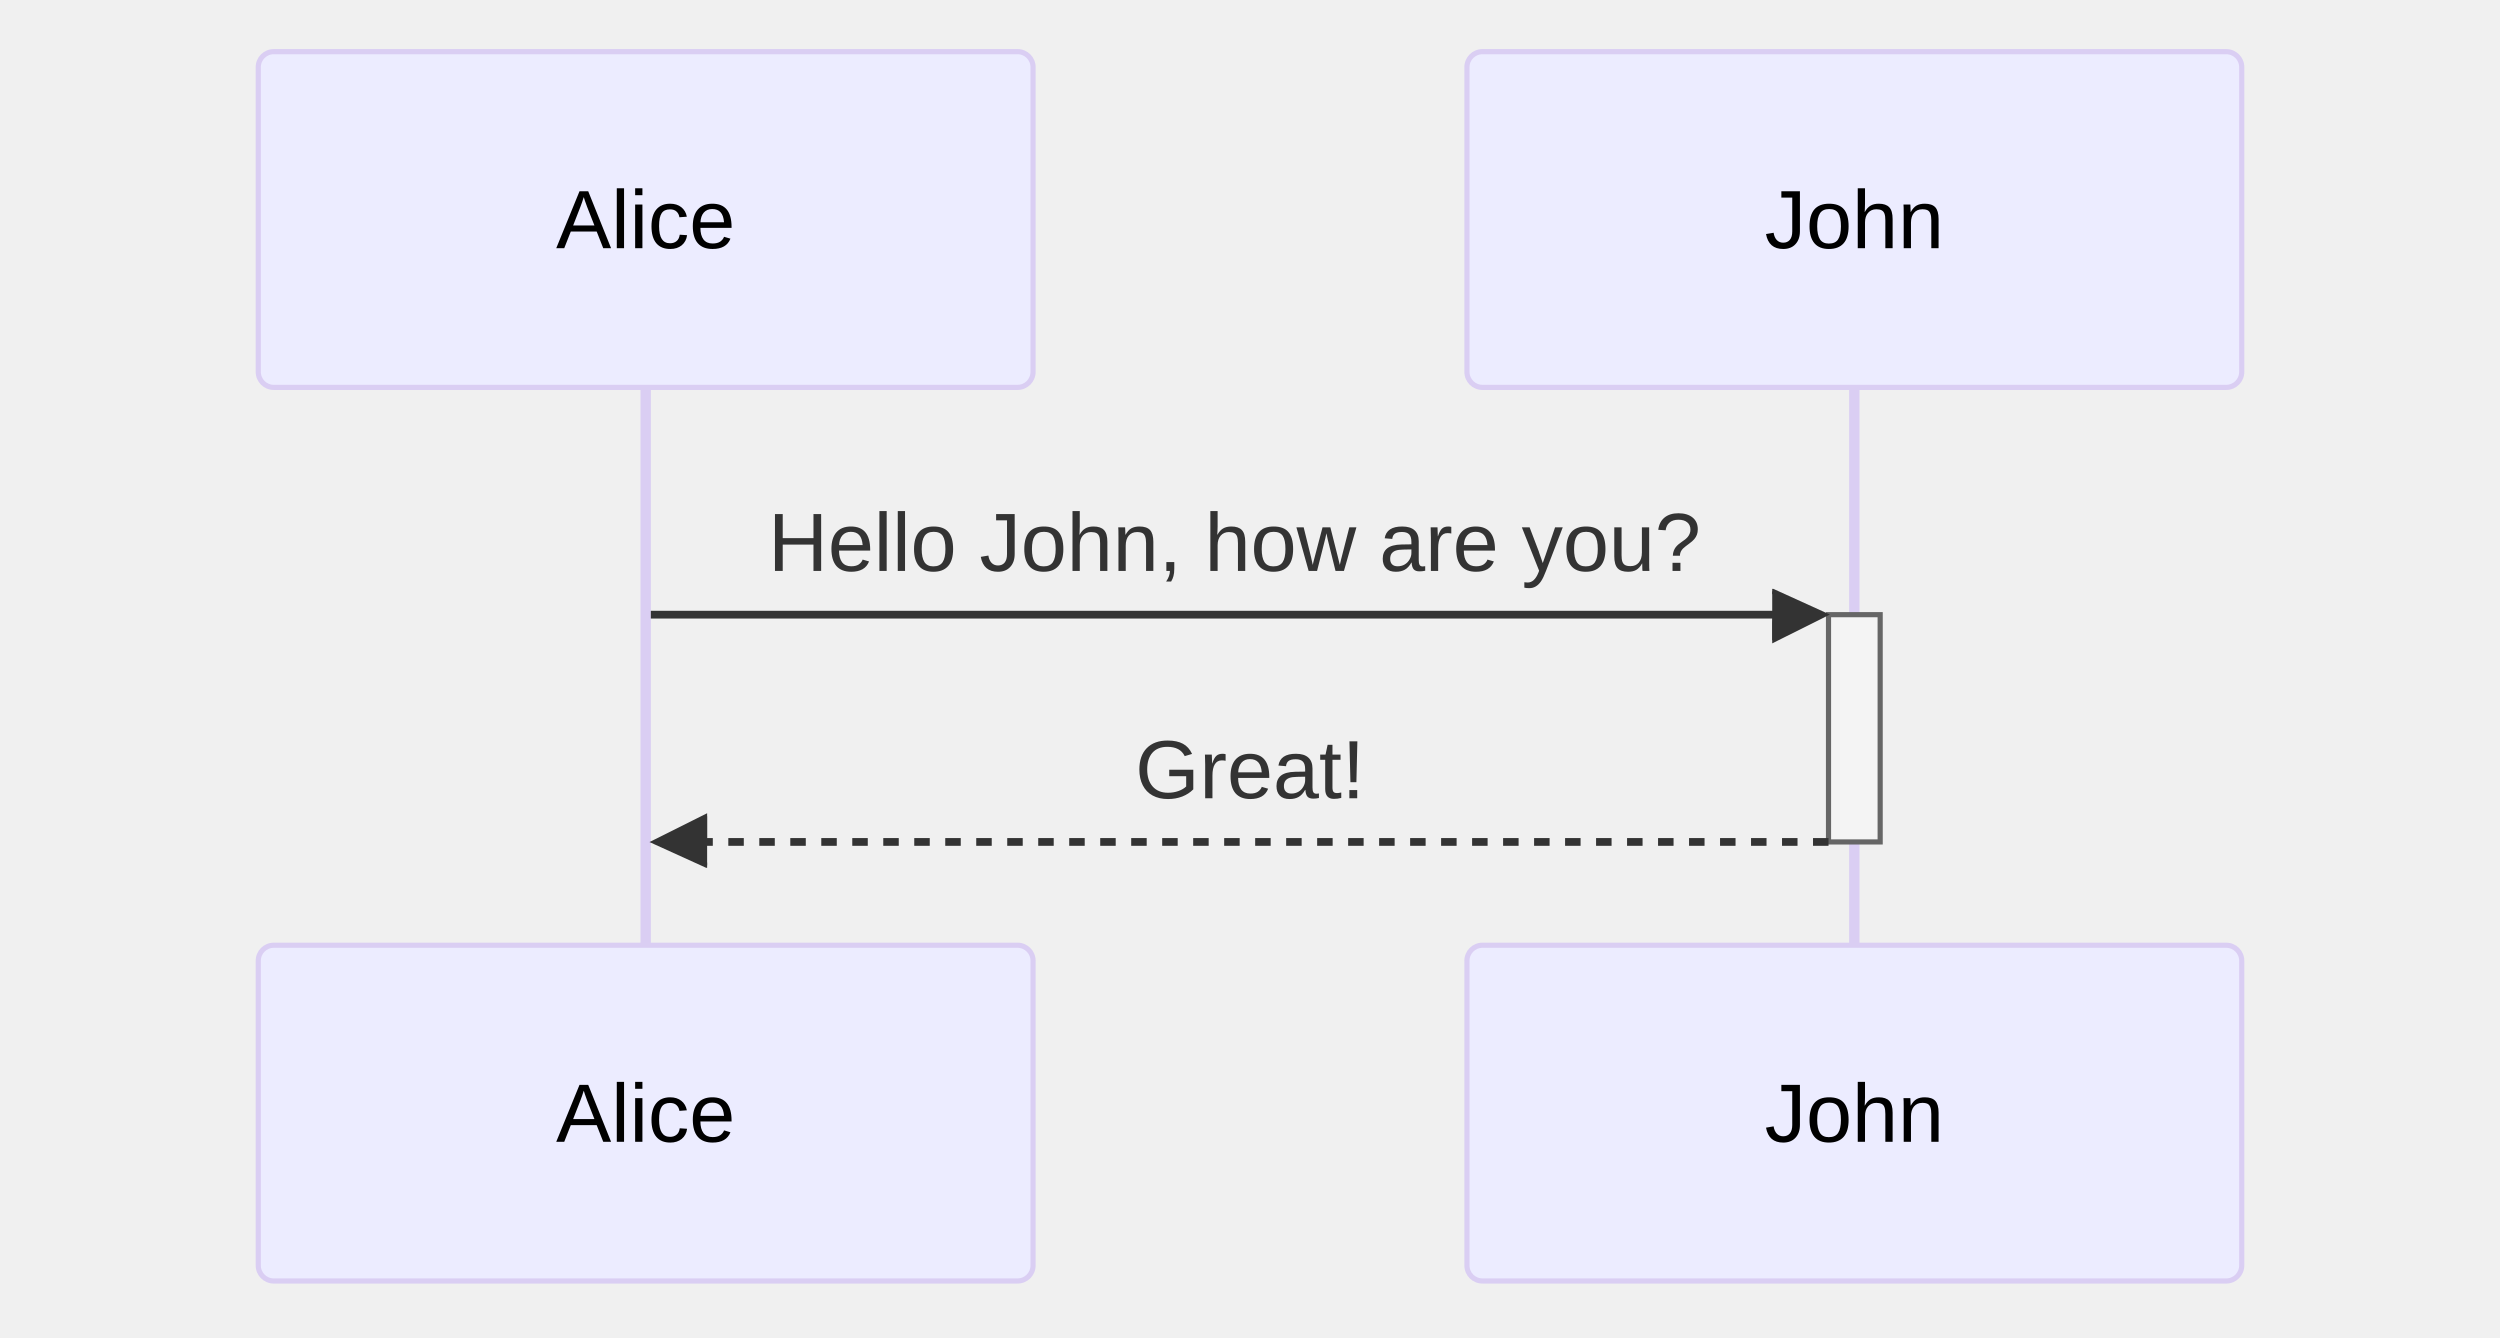
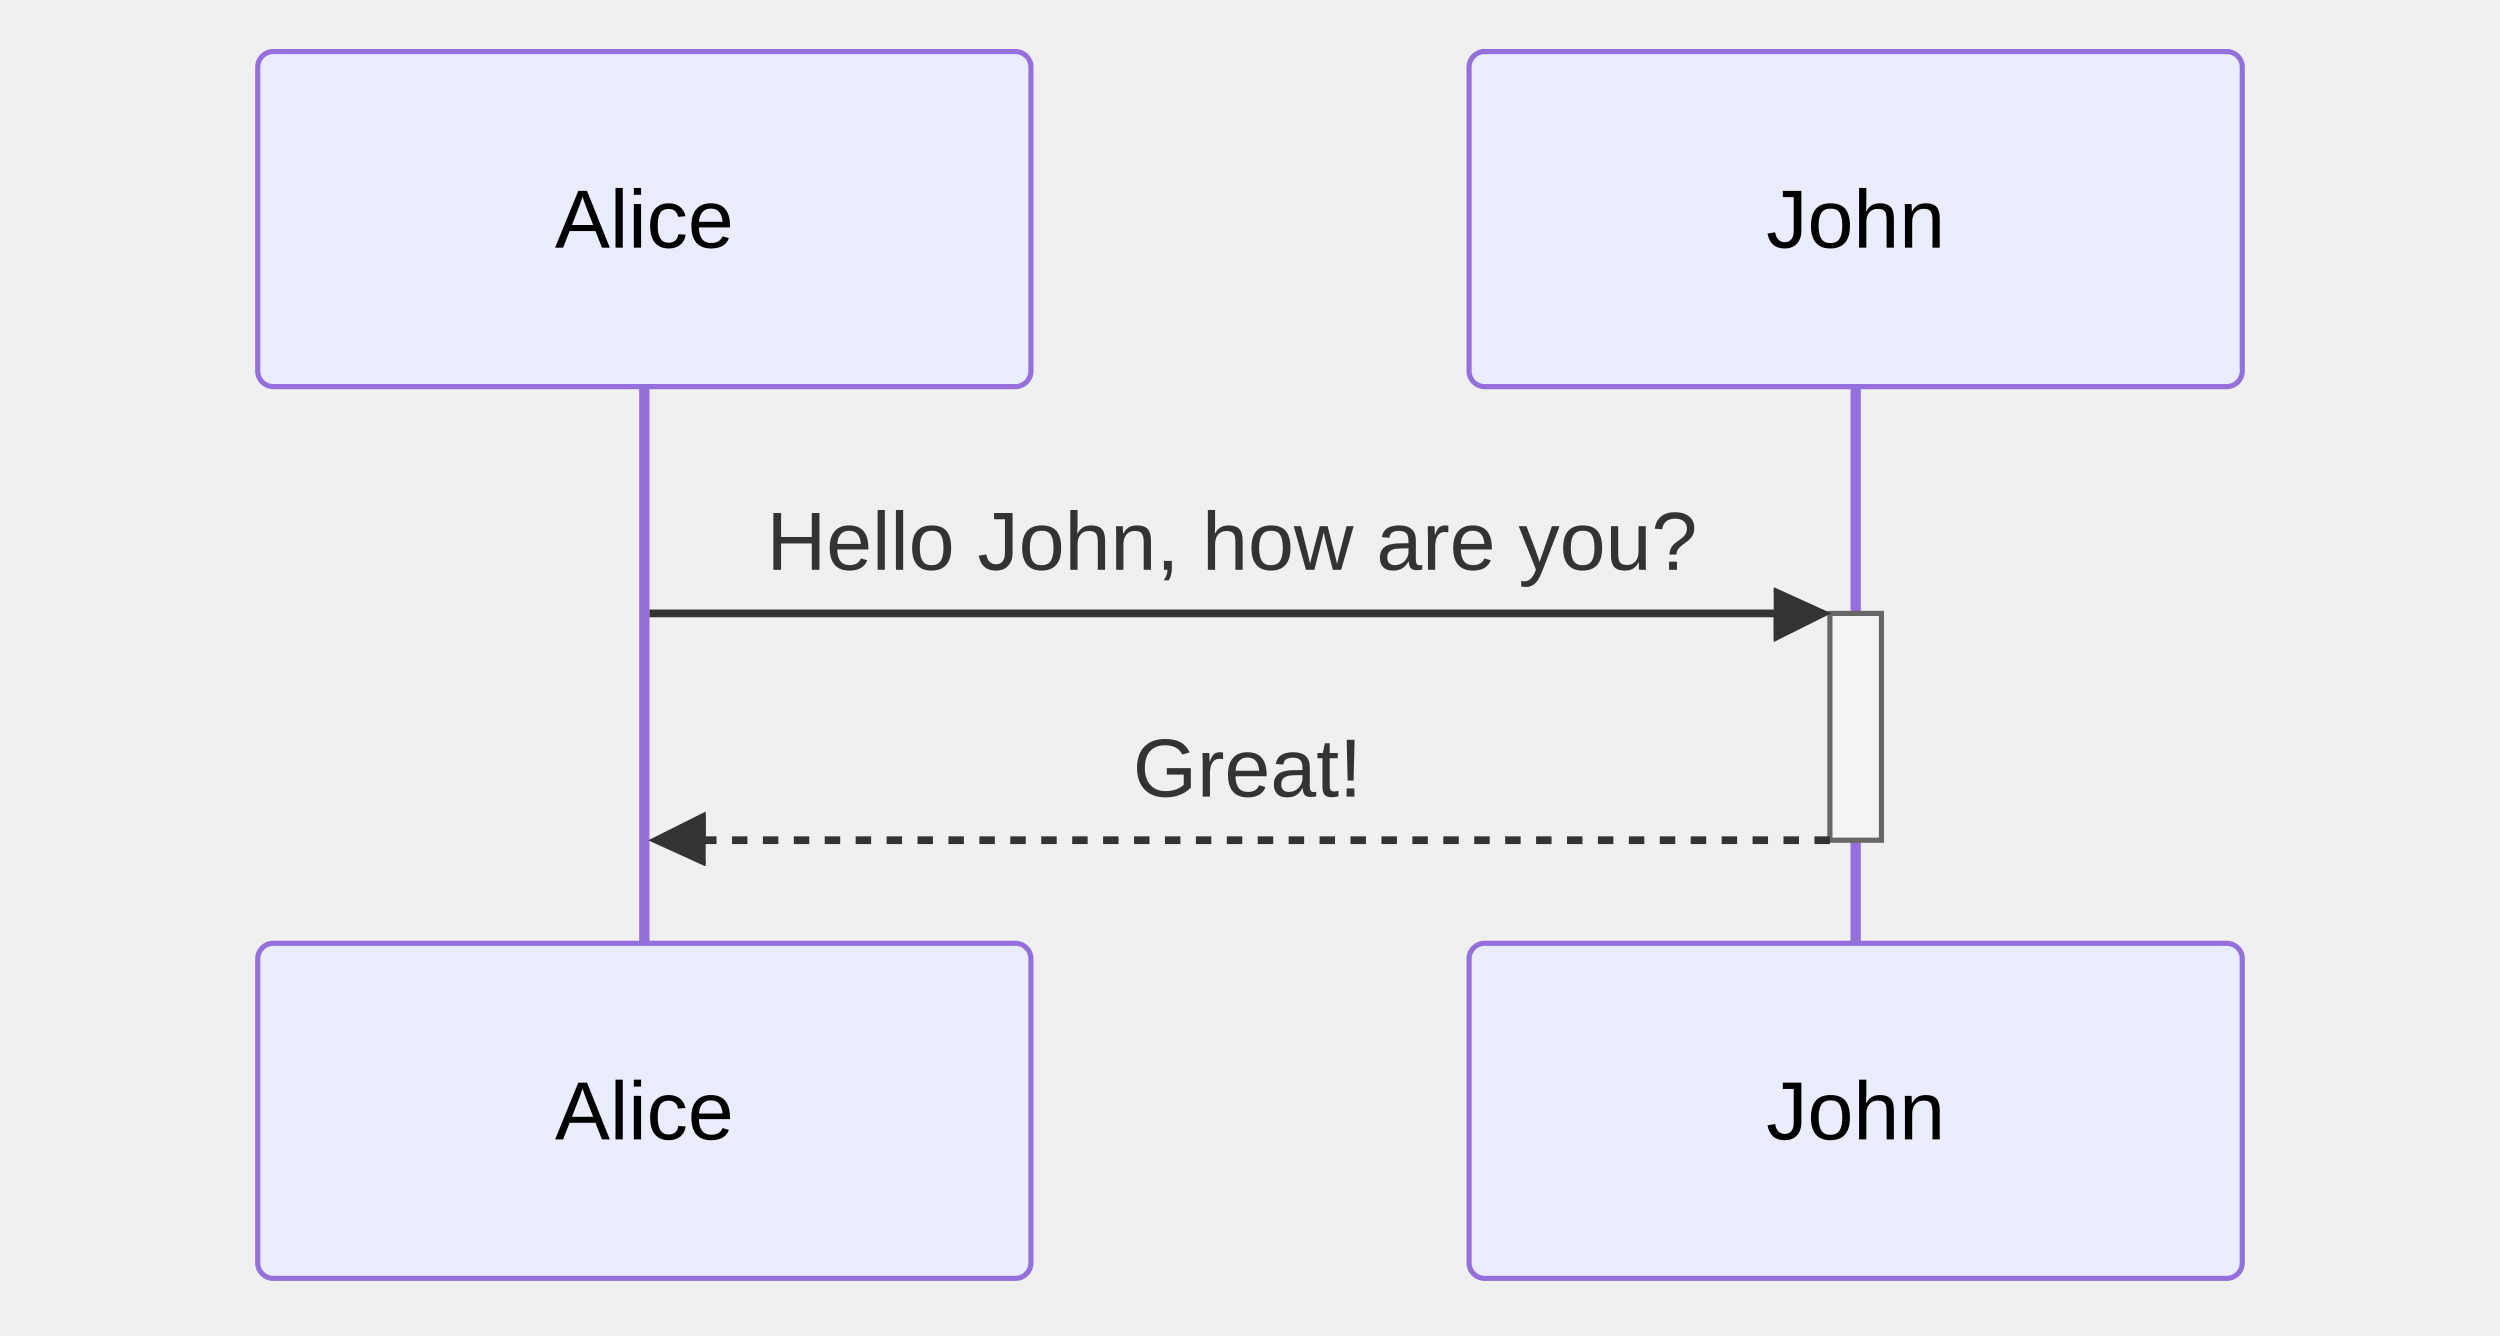
- <svg xmlns="http://www.w3.org/2000/svg" id="upstream_docs_sequencediagram_activations_032" width="100%" style="max-width: 484px; background-color: white;" viewBox="-50 -10 484 259" role="graphics-document document" aria-roledescription="sequence">
+ <svg xmlns="http://www.w3.org/2000/svg" id="upstream_docs_sequencediagram_activations_032" width="100%" style="max-width: 485px; background-color: white;" viewBox="-50 -10 485 259" role="graphics-document document" aria-roledescription="sequence">
  <g>
-     <rect x="234" y="173" fill="#eaeaea" stroke="#666" width="150" height="65" name="John" rx="3" ry="3" class="actor actor-bottom" />
-     <text x="309" y="205.5" dominant-baseline="central" alignment-baseline="central" class="actor actor-box" style="text-anchor: middle; font-size: 16px; font-weight: 400;">
-       <tspan x="309" dy="0">John</tspan>
+     <rect x="235" y="173" fill="#eaeaea" stroke="#666" width="150" height="65" name="John" rx="3" ry="3" class="actor actor-bottom" />
+     <text x="310" y="205.5" dominant-baseline="central" alignment-baseline="central" class="actor actor-box" style="text-anchor: middle; font-size: 16px; font-weight: 400;">
+       <tspan x="310" dy="0">John</tspan>
    </text>
  </g>
  <g>
    <rect x="0" y="173" fill="#eaeaea" stroke="#666" width="150" height="65" name="Alice" rx="3" ry="3" class="actor actor-bottom" />
    <text x="75" y="205.5" dominant-baseline="central" alignment-baseline="central" class="actor actor-box" style="text-anchor: middle; font-size: 16px; font-weight: 400;">
      <tspan x="75" dy="0">Alice</tspan>
    </text>
  </g>
  <g>
-     <line id="actor1" x1="309" y1="65" x2="309" y2="173" class="actor-line 200" stroke-width="0.5px" stroke="#999" name="John" />
-     <g id="root-1">
-       <rect x="234" y="0" fill="#eaeaea" stroke="#666" width="150" height="65" name="John" rx="3" ry="3" class="actor actor-top" />
-       <text x="309" y="32.5" dominant-baseline="central" alignment-baseline="central" class="actor actor-box" style="text-anchor: middle; font-size: 16px; font-weight: 400;">
-         <tspan x="309" dy="0">John</tspan>
+     <line id="actor1" x1="310" y1="65" x2="310" y2="173" class="actor-line 200" stroke-width="0.5px" stroke="#999" name="John" data-et="life-line" data-id="John" />
+     <g id="root-1" data-et="participant" data-type="participant" data-id="John">
+       <rect x="235" y="0" fill="#eaeaea" stroke="#666" width="150" height="65" name="John" rx="3" ry="3" class="actor actor-top" />
+       <text x="310" y="32.5" dominant-baseline="central" alignment-baseline="central" class="actor actor-box" style="text-anchor: middle; font-size: 16px; font-weight: 400;">
+         <tspan x="310" dy="0">John</tspan>
      </text>
    </g>
  </g>
  <g>
-     <line id="actor0" x1="75" y1="65" x2="75" y2="173" class="actor-line 200" stroke-width="0.5px" stroke="#999" name="Alice" />
-     <g id="root-0">
+     <line id="actor0" x1="75" y1="65" x2="75" y2="173" class="actor-line 200" stroke-width="0.5px" stroke="#999" name="Alice" data-et="life-line" data-id="Alice" />
+     <g id="root-0" data-et="participant" data-type="participant" data-id="Alice">
      <rect x="0" y="0" fill="#eaeaea" stroke="#666" width="150" height="65" name="Alice" rx="3" ry="3" class="actor actor-top" />
      <text x="75" y="32.5" dominant-baseline="central" alignment-baseline="central" class="actor actor-box" style="text-anchor: middle; font-size: 16px; font-weight: 400;">
        <tspan x="75" dy="0">Alice</tspan>
      </text>
    </g>
  </g>
-   <style>#upstream_docs_sequencediagram_activations_032{font-family:"trebuchet ms",verdana,arial,sans-serif;font-size:16px;fill:#333;}@keyframes edge-animation-frame{from{stroke-dashoffset:0;}}@keyframes dash{to{stroke-dashoffset:0;}}#upstream_docs_sequencediagram_activations_032 .edge-animation-slow{stroke-dasharray:9,5!important;stroke-dashoffset:900;animation:dash 50s linear infinite;stroke-linecap:round;}#upstream_docs_sequencediagram_activations_032 .edge-animation-fast{stroke-dasharray:9,5!important;stroke-dashoffset:900;animation:dash 20s linear infinite;stroke-linecap:round;}#upstream_docs_sequencediagram_activations_032 .error-icon{fill:#552222;}#upstream_docs_sequencediagram_activations_032 .error-text{fill:#552222;stroke:#552222;}#upstream_docs_sequencediagram_activations_032 .edge-thickness-normal{stroke-width:1px;}#upstream_docs_sequencediagram_activations_032 .edge-thickness-thick{stroke-width:3.5px;}#upstream_docs_sequencediagram_activations_032 .edge-pattern-solid{stroke-dasharray:0;}#upstream_docs_sequencediagram_activations_032 .edge-thickness-invisible{stroke-width:0;fill:none;}#upstream_docs_sequencediagram_activations_032 .edge-pattern-dashed{stroke-dasharray:3;}#upstream_docs_sequencediagram_activations_032 .edge-pattern-dotted{stroke-dasharray:2;}#upstream_docs_sequencediagram_activations_032 .marker{fill:#333333;stroke:#333333;}#upstream_docs_sequencediagram_activations_032 .marker.cross{stroke:#333333;}#upstream_docs_sequencediagram_activations_032 svg{font-family:"trebuchet ms",verdana,arial,sans-serif;font-size:16px;}#upstream_docs_sequencediagram_activations_032 p{margin:0;}#upstream_docs_sequencediagram_activations_032 .actor{stroke:hsl(259.626, 59.777%, 87.902%);fill:#ECECFF;}#upstream_docs_sequencediagram_activations_032 text.actor&gt;tspan{fill:black;stroke:none;}#upstream_docs_sequencediagram_activations_032 .actor-line{stroke:hsl(259.626, 59.777%, 87.902%);}#upstream_docs_sequencediagram_activations_032 .innerArc{stroke-width:1.5;stroke-dasharray:none;}#upstream_docs_sequencediagram_activations_032 .messageLine0{stroke-width:1.5;stroke-dasharray:none;stroke:#333;}#upstream_docs_sequencediagram_activations_032 .messageLine1{stroke-width:1.5;stroke-dasharray:2,2;stroke:#333;}#upstream_docs_sequencediagram_activations_032 #arrowhead path{fill:#333;stroke:#333;}#upstream_docs_sequencediagram_activations_032 .sequenceNumber{fill:white;}#upstream_docs_sequencediagram_activations_032 #sequencenumber{fill:#333;}#upstream_docs_sequencediagram_activations_032 #crosshead path{fill:#333;stroke:#333;}#upstream_docs_sequencediagram_activations_032 .messageText{fill:#333;stroke:none;}#upstream_docs_sequencediagram_activations_032 .labelBox{stroke:hsl(259.626, 59.777%, 87.902%);fill:#ECECFF;}#upstream_docs_sequencediagram_activations_032 .labelText,#upstream_docs_sequencediagram_activations_032 .labelText&gt;tspan{fill:black;stroke:none;}#upstream_docs_sequencediagram_activations_032 .loopText,#upstream_docs_sequencediagram_activations_032 .loopText&gt;tspan{fill:black;stroke:none;}#upstream_docs_sequencediagram_activations_032 .loopLine{stroke-width:2px;stroke-dasharray:2,2;stroke:hsl(259.626, 59.777%, 87.902%);fill:hsl(259.626, 59.777%, 87.902%);}#upstream_docs_sequencediagram_activations_032 .note{stroke:#aaaa33;fill:#fff5ad;}#upstream_docs_sequencediagram_activations_032 .noteText,#upstream_docs_sequencediagram_activations_032 .noteText&gt;tspan{fill:black;stroke:none;}#upstream_docs_sequencediagram_activations_032 .activation0{fill:#f4f4f4;stroke:#666;}#upstream_docs_sequencediagram_activations_032 .activation1{fill:#f4f4f4;stroke:#666;}#upstream_docs_sequencediagram_activations_032 .activation2{fill:#f4f4f4;stroke:#666;}#upstream_docs_sequencediagram_activations_032 .actorPopupMenu{position:absolute;}#upstream_docs_sequencediagram_activations_032 .actorPopupMenuPanel{position:absolute;fill:#ECECFF;box-shadow:0px 8px 16px 0px rgba(0,0,0,0.2);filter:drop-shadow(3px 5px 2px rgb(0 0 0 / 0.4));}#upstream_docs_sequencediagram_activations_032 .actor-man line{stroke:hsl(259.626, 59.777%, 87.902%);fill:#ECECFF;}#upstream_docs_sequencediagram_activations_032 .actor-man circle,#upstream_docs_sequencediagram_activations_032 line{stroke:hsl(259.626, 59.777%, 87.902%);fill:#ECECFF;stroke-width:2px;}#upstream_docs_sequencediagram_activations_032 :root{--mermaid-font-family:"trebuchet ms",verdana,arial,sans-serif;}</style>
+   <style>#upstream_docs_sequencediagram_activations_032{font-family:"trebuchet ms",verdana,arial,sans-serif;font-size:16px;fill:#333;}@keyframes edge-animation-frame{from{stroke-dashoffset:0;}}@keyframes dash{to{stroke-dashoffset:0;}}#upstream_docs_sequencediagram_activations_032 .edge-animation-slow{stroke-dasharray:9,5!important;stroke-dashoffset:900;animation:dash 50s linear infinite;stroke-linecap:round;}#upstream_docs_sequencediagram_activations_032 .edge-animation-fast{stroke-dasharray:9,5!important;stroke-dashoffset:900;animation:dash 20s linear infinite;stroke-linecap:round;}#upstream_docs_sequencediagram_activations_032 .error-icon{fill:#552222;}#upstream_docs_sequencediagram_activations_032 .error-text{fill:#552222;stroke:#552222;}#upstream_docs_sequencediagram_activations_032 .edge-thickness-normal{stroke-width:1px;}#upstream_docs_sequencediagram_activations_032 .edge-thickness-thick{stroke-width:3.5px;}#upstream_docs_sequencediagram_activations_032 .edge-pattern-solid{stroke-dasharray:0;}#upstream_docs_sequencediagram_activations_032 .edge-thickness-invisible{stroke-width:0;fill:none;}#upstream_docs_sequencediagram_activations_032 .edge-pattern-dashed{stroke-dasharray:3;}#upstream_docs_sequencediagram_activations_032 .edge-pattern-dotted{stroke-dasharray:2;}#upstream_docs_sequencediagram_activations_032 .marker{fill:#333333;stroke:#333333;}#upstream_docs_sequencediagram_activations_032 .marker.cross{stroke:#333333;}#upstream_docs_sequencediagram_activations_032 svg{font-family:"trebuchet ms",verdana,arial,sans-serif;font-size:16px;}#upstream_docs_sequencediagram_activations_032 p{margin:0;}#upstream_docs_sequencediagram_activations_032 .actor{stroke:#9370DB;fill:#ECECFF;stroke-width:1;}#upstream_docs_sequencediagram_activations_032 rect.actor.outer-path[data-look="neo"]{filter:drop-shadow(1px 2px 2px rgba(185, 185, 185, 1));}#upstream_docs_sequencediagram_activations_032 rect.note[data-look="neo"]{stroke:#aaaa33;fill:#fff5ad;filter:drop-shadow(1px 2px 2px rgba(185, 185, 185, 1));}#upstream_docs_sequencediagram_activations_032 text.actor&gt;tspan{fill:black;stroke:none;}#upstream_docs_sequencediagram_activations_032 .actor-line{stroke:#9370DB;}#upstream_docs_sequencediagram_activations_032 .innerArc{stroke-width:1.5;stroke-dasharray:none;}#upstream_docs_sequencediagram_activations_032 .messageLine0{stroke-width:1.5;stroke-dasharray:none;stroke:#333;}#upstream_docs_sequencediagram_activations_032 .messageLine1{stroke-width:1.5;stroke-dasharray:2,2;stroke:#333;}#upstream_docs_sequencediagram_activations_032 [id$="-arrowhead"] path{fill:#333;stroke:#333;}#upstream_docs_sequencediagram_activations_032 .sequenceNumber{fill:white;}#upstream_docs_sequencediagram_activations_032 [id$="-sequencenumber"]{fill:#333;}#upstream_docs_sequencediagram_activations_032 [id$="-crosshead"] path{fill:#333;stroke:#333;}#upstream_docs_sequencediagram_activations_032 .messageText{fill:#333;stroke:none;}#upstream_docs_sequencediagram_activations_032 .labelBox{stroke:#9370DB;fill:#ECECFF;filter:none;}#upstream_docs_sequencediagram_activations_032 .labelText,#upstream_docs_sequencediagram_activations_032 .labelText&gt;tspan{fill:black;stroke:none;}#upstream_docs_sequencediagram_activations_032 .loopText,#upstream_docs_sequencediagram_activations_032 .loopText&gt;tspan{fill:black;stroke:none;}#upstream_docs_sequencediagram_activations_032 .sectionTitle,#upstream_docs_sequencediagram_activations_032 .sectionTitle&gt;tspan{fill:black;stroke:none;}#upstream_docs_sequencediagram_activations_032 .loopLine{stroke-width:2px;stroke-dasharray:2,2;stroke:#9370DB;fill:#9370DB;}#upstream_docs_sequencediagram_activations_032 .note{stroke:#aaaa33;fill:#fff5ad;}#upstream_docs_sequencediagram_activations_032 .noteText,#upstream_docs_sequencediagram_activations_032 .noteText&gt;tspan{fill:black;stroke:none;font-weight:normal;}#upstream_docs_sequencediagram_activations_032 .activation0{fill:#f4f4f4;stroke:#666;}#upstream_docs_sequencediagram_activations_032 .activation1{fill:#f4f4f4;stroke:#666;}#upstream_docs_sequencediagram_activations_032 .activation2{fill:#f4f4f4;stroke:#666;}#upstream_docs_sequencediagram_activations_032 .actorPopupMenu{position:absolute;}#upstream_docs_sequencediagram_activations_032 .actorPopupMenuPanel{position:absolute;fill:#ECECFF;box-shadow:0px 8px 16px 0px rgba(0,0,0,0.2);filter:drop-shadow(3px 5px 2px rgb(0 0 0 / 0.4));}#upstream_docs_sequencediagram_activations_032 .actor-man circle,#upstream_docs_sequencediagram_activations_032 line{fill:#ECECFF;stroke-width:2px;}#upstream_docs_sequencediagram_activations_032 g rect.rect{filter:drop-shadow(1px 2px 2px rgba(185, 185, 185, 1));stroke:#9370DB;}#upstream_docs_sequencediagram_activations_032 .node .neo-node{stroke:#9370DB;}#upstream_docs_sequencediagram_activations_032 [data-look="neo"].node rect,#upstream_docs_sequencediagram_activations_032 [data-look="neo"].cluster rect,#upstream_docs_sequencediagram_activations_032 [data-look="neo"].node polygon{stroke:#9370DB;filter:drop-shadow(1px 2px 2px rgba(185, 185, 185, 1));}#upstream_docs_sequencediagram_activations_032 [data-look="neo"].node path{stroke:#9370DB;stroke-width:1px;}#upstream_docs_sequencediagram_activations_032 [data-look="neo"].node .outer-path{filter:drop-shadow(1px 2px 2px rgba(185, 185, 185, 1));}#upstream_docs_sequencediagram_activations_032 [data-look="neo"].node .neo-line path{stroke:#9370DB;filter:none;}#upstream_docs_sequencediagram_activations_032 [data-look="neo"].node circle{stroke:#9370DB;filter:drop-shadow(1px 2px 2px rgba(185, 185, 185, 1));}#upstream_docs_sequencediagram_activations_032 [data-look="neo"].node circle .state-start{fill:#000000;}#upstream_docs_sequencediagram_activations_032 [data-look="neo"].icon-shape .icon{fill:#9370DB;filter:drop-shadow(1px 2px 2px rgba(185, 185, 185, 1));}#upstream_docs_sequencediagram_activations_032 [data-look="neo"].icon-shape .icon-neo path{stroke:#9370DB;filter:drop-shadow(1px 2px 2px rgba(185, 185, 185, 1));}#upstream_docs_sequencediagram_activations_032 :root{--mermaid-font-family:"trebuchet ms",verdana,arial,sans-serif;}</style>
  <g />
  <defs>
-     <symbol id="computer" width="24" height="24">
+     <symbol id="upstream_docs_sequencediagram_activations_032-computer" width="24" height="24">
      <path transform="scale(.5)" d="M2 2v13h20v-13h-20zm18 11h-16v-9h16v9zm-10.228 6l.466-1h3.524l.467 1h-4.457zm14.228 3h-24l2-6h2.104l-1.33 4h18.45l-1.297-4h2.073l2 6zm-5-10h-14v-7h14v7z" />
    </symbol>
  </defs>
  <defs>
-     <symbol id="database" fill-rule="evenodd" clip-rule="evenodd">
+     <symbol id="upstream_docs_sequencediagram_activations_032-database" fill-rule="evenodd" clip-rule="evenodd">
      <path transform="scale(.5)" d="M12.258.001l.256.004.255.005.253.008.251.01.249.012.247.015.246.016.242.019.241.02.239.023.236.024.233.027.231.028.229.031.225.032.223.034.22.036.217.038.214.04.211.041.208.043.205.045.201.046.198.048.194.05.191.051.187.053.183.054.18.056.175.057.172.059.168.06.163.061.16.063.155.064.15.066.074.033.073.033.071.034.07.034.069.035.068.035.067.035.066.035.064.036.064.036.062.036.06.036.06.037.058.037.058.037.055.038.055.038.053.038.052.038.051.039.05.039.048.039.047.039.045.04.044.04.043.04.041.04.04.041.039.041.037.041.036.041.034.041.033.042.032.042.03.042.029.042.027.042.026.043.024.043.023.043.021.043.02.043.018.044.017.043.015.044.013.044.012.044.011.045.009.044.007.045.006.045.004.045.002.045.001.045v17l-.001.045-.002.045-.004.045-.006.045-.007.045-.009.044-.011.045-.012.044-.013.044-.015.044-.017.043-.018.044-.02.043-.021.043-.023.043-.024.043-.026.043-.027.042-.029.042-.03.042-.032.042-.033.042-.034.041-.036.041-.037.041-.039.041-.04.041-.041.04-.043.04-.044.04-.045.04-.047.039-.048.039-.05.039-.051.039-.052.038-.053.038-.055.038-.055.038-.058.037-.058.037-.06.037-.06.036-.062.036-.064.036-.064.036-.066.035-.067.035-.068.035-.069.035-.07.034-.071.034-.073.033-.074.033-.15.066-.155.064-.16.063-.163.061-.168.06-.172.059-.175.057-.18.056-.183.054-.187.053-.191.051-.194.05-.198.048-.201.046-.205.045-.208.043-.211.041-.214.04-.217.038-.22.036-.223.034-.225.032-.229.031-.231.028-.233.027-.236.024-.239.023-.241.02-.242.019-.246.016-.247.015-.249.012-.251.01-.253.008-.255.005-.256.004-.258.001-.258-.001-.256-.004-.255-.005-.253-.008-.251-.01-.249-.012-.247-.015-.245-.016-.243-.019-.241-.02-.238-.023-.236-.024-.234-.027-.231-.028-.228-.031-.226-.032-.223-.034-.22-.036-.217-.038-.214-.04-.211-.041-.208-.043-.204-.045-.201-.046-.198-.048-.195-.05-.19-.051-.187-.053-.184-.054-.179-.056-.176-.057-.172-.059-.167-.06-.164-.061-.159-.063-.155-.064-.151-.066-.074-.033-.072-.033-.072-.034-.07-.034-.069-.035-.068-.035-.067-.035-.066-.035-.064-.036-.063-.036-.062-.036-.061-.036-.06-.037-.058-.037-.057-.037-.056-.038-.055-.038-.053-.038-.052-.038-.051-.039-.049-.039-.049-.039-.046-.039-.046-.04-.044-.04-.043-.04-.041-.04-.04-.041-.039-.041-.037-.041-.036-.041-.034-.041-.033-.042-.032-.042-.03-.042-.029-.042-.027-.042-.026-.043-.024-.043-.023-.043-.021-.043-.02-.043-.018-.044-.017-.043-.015-.044-.013-.044-.012-.044-.011-.045-.009-.044-.007-.045-.006-.045-.004-.045-.002-.045-.001-.045v-17l.001-.045.002-.045.004-.045.006-.045.007-.045.009-.044.011-.045.012-.044.013-.044.015-.044.017-.043.018-.044.02-.043.021-.043.023-.043.024-.043.026-.043.027-.042.029-.042.03-.042.032-.042.033-.042.034-.041.036-.041.037-.041.039-.041.04-.041.041-.04.043-.04.044-.04.046-.04.046-.039.049-.039.049-.039.051-.039.052-.038.053-.038.055-.038.056-.038.057-.037.058-.037.06-.037.061-.036.062-.036.063-.036.064-.036.066-.035.067-.035.068-.035.069-.035.07-.034.072-.034.072-.033.074-.033.151-.066.155-.064.159-.063.164-.061.167-.06.172-.059.176-.057.179-.056.184-.054.187-.053.19-.051.195-.05.198-.048.201-.046.204-.045.208-.043.211-.041.214-.04.217-.038.22-.036.223-.034.226-.032.228-.031.231-.028.234-.027.236-.024.238-.023.241-.02.243-.019.245-.016.247-.015.249-.012.251-.01.253-.008.255-.005.256-.004.258-.001.258.001zm-9.258 20.499v.01l.001.021.003.021.004.022.005.021.006.022.007.022.009.023.01.022.011.023.012.023.013.023.015.023.016.024.017.023.018.024.019.024.021.024.022.025.023.024.024.025.052.049.056.05.061.051.066.051.07.051.075.051.079.052.084.052.088.052.092.052.097.052.102.051.105.052.11.052.114.051.119.051.123.051.127.05.131.05.135.05.139.048.144.049.147.047.152.047.155.047.16.045.163.045.167.043.171.043.176.041.178.041.183.039.187.039.19.037.194.035.197.035.202.033.204.031.209.03.212.029.216.027.219.025.222.024.226.021.23.02.233.018.236.016.24.015.243.012.246.01.249.008.253.005.256.004.259.001.26-.001.257-.004.254-.005.25-.008.247-.011.244-.012.241-.014.237-.016.233-.018.231-.021.226-.021.224-.024.22-.026.216-.027.212-.028.21-.031.205-.031.202-.034.198-.034.194-.036.191-.037.187-.039.183-.04.179-.04.175-.042.172-.043.168-.044.163-.045.16-.046.155-.046.152-.047.148-.048.143-.049.139-.049.136-.05.131-.05.126-.05.123-.051.118-.052.114-.051.11-.052.106-.052.101-.052.096-.052.092-.052.088-.053.083-.051.079-.052.074-.052.07-.051.065-.051.06-.051.056-.05.051-.05.023-.024.023-.025.021-.024.02-.024.019-.024.018-.024.017-.024.015-.023.014-.024.013-.023.012-.023.01-.023.01-.022.008-.022.006-.022.006-.022.004-.022.004-.021.001-.021.001-.021v-4.127l-.077.055-.08.053-.083.054-.085.053-.087.052-.09.052-.093.051-.095.05-.097.05-.1.049-.102.049-.105.048-.106.047-.109.047-.111.046-.114.045-.115.045-.118.044-.12.043-.122.042-.124.042-.126.041-.128.04-.13.04-.132.038-.134.038-.135.037-.138.037-.139.035-.142.035-.143.034-.144.033-.147.032-.148.031-.15.03-.151.03-.153.029-.154.027-.156.027-.158.026-.159.025-.161.024-.162.023-.163.022-.165.021-.166.02-.167.019-.169.018-.169.017-.171.016-.173.015-.173.014-.175.013-.175.012-.177.011-.178.01-.179.008-.179.008-.181.006-.182.005-.182.004-.184.003-.184.002h-.37l-.184-.002-.184-.003-.182-.004-.182-.005-.181-.006-.179-.008-.179-.008-.178-.01-.176-.011-.176-.012-.175-.013-.173-.014-.172-.015-.171-.016-.17-.017-.169-.018-.167-.019-.166-.02-.165-.021-.163-.022-.162-.023-.161-.024-.159-.025-.157-.026-.156-.027-.155-.027-.153-.029-.151-.03-.15-.03-.148-.031-.146-.032-.145-.033-.143-.034-.141-.035-.14-.035-.137-.037-.136-.037-.134-.038-.132-.038-.13-.04-.128-.04-.126-.041-.124-.042-.122-.042-.12-.044-.117-.043-.116-.045-.113-.045-.112-.046-.109-.047-.106-.047-.105-.048-.102-.049-.1-.049-.097-.05-.095-.05-.093-.052-.09-.051-.087-.052-.085-.053-.083-.054-.08-.054-.077-.054v4.127zm0-5.654v.011l.001.021.003.021.004.021.005.022.006.022.007.022.009.022.01.022.011.023.012.023.013.023.015.024.016.023.017.024.018.024.019.024.021.024.022.024.023.025.024.024.052.05.056.05.061.05.066.051.07.051.075.052.079.051.084.052.088.052.092.052.097.052.102.052.105.052.11.051.114.051.119.052.123.05.127.051.131.05.135.049.139.049.144.048.147.048.152.047.155.046.16.045.163.045.167.044.171.042.176.042.178.04.183.04.187.038.19.037.194.036.197.034.202.033.204.032.209.03.212.028.216.027.219.025.222.024.226.022.23.02.233.018.236.016.24.014.243.012.246.01.249.008.253.006.256.003.259.001.26-.001.257-.003.254-.006.25-.008.247-.01.244-.012.241-.015.237-.016.233-.018.231-.02.226-.022.224-.024.22-.025.216-.027.212-.029.21-.03.205-.032.202-.033.198-.035.194-.036.191-.037.187-.039.183-.039.179-.041.175-.042.172-.043.168-.044.163-.045.16-.045.155-.047.152-.047.148-.048.143-.048.139-.05.136-.049.131-.05.126-.051.123-.051.118-.051.114-.052.11-.052.106-.052.101-.052.096-.052.092-.052.088-.052.083-.052.079-.052.074-.051.07-.052.065-.051.06-.05.056-.051.051-.049.023-.025.023-.024.021-.025.02-.024.019-.024.018-.024.017-.024.015-.023.014-.023.013-.024.012-.022.01-.023.01-.023.008-.022.006-.022.006-.022.004-.021.004-.022.001-.021.001-.021v-4.139l-.077.054-.08.054-.083.054-.085.052-.087.053-.09.051-.093.051-.095.051-.097.05-.1.049-.102.049-.105.048-.106.047-.109.047-.111.046-.114.045-.115.044-.118.044-.12.044-.122.042-.124.042-.126.041-.128.04-.13.039-.132.039-.134.038-.135.037-.138.036-.139.036-.142.035-.143.033-.144.033-.147.033-.148.031-.15.03-.151.03-.153.028-.154.028-.156.027-.158.026-.159.025-.161.024-.162.023-.163.022-.165.021-.166.02-.167.019-.169.018-.169.017-.171.016-.173.015-.173.014-.175.013-.175.012-.177.011-.178.009-.179.009-.179.007-.181.007-.182.005-.182.004-.184.003-.184.002h-.37l-.184-.002-.184-.003-.182-.004-.182-.005-.181-.007-.179-.007-.179-.009-.178-.009-.176-.011-.176-.012-.175-.013-.173-.014-.172-.015-.171-.016-.17-.017-.169-.018-.167-.019-.166-.02-.165-.021-.163-.022-.162-.023-.161-.024-.159-.025-.157-.026-.156-.027-.155-.028-.153-.028-.151-.03-.15-.03-.148-.031-.146-.033-.145-.033-.143-.033-.141-.035-.14-.036-.137-.036-.136-.037-.134-.038-.132-.039-.13-.039-.128-.04-.126-.041-.124-.042-.122-.043-.12-.043-.117-.044-.116-.044-.113-.046-.112-.046-.109-.046-.106-.047-.105-.048-.102-.049-.1-.049-.097-.05-.095-.051-.093-.051-.09-.051-.087-.053-.085-.052-.083-.054-.08-.054-.077-.054v4.139zm0-5.666v.011l.001.02.003.022.004.021.005.022.006.021.007.022.009.023.01.022.011.023.012.023.013.023.015.023.016.024.017.024.018.023.019.024.021.025.022.024.023.024.024.025.052.05.056.05.061.05.066.051.07.051.075.052.079.051.084.052.088.052.092.052.097.052.102.052.105.051.11.052.114.051.119.051.123.051.127.05.131.05.135.05.139.049.144.048.147.048.152.047.155.046.16.045.163.045.167.043.171.043.176.042.178.04.183.04.187.038.19.037.194.036.197.034.202.033.204.032.209.03.212.028.216.027.219.025.222.024.226.021.23.02.233.018.236.017.24.014.243.012.246.01.249.008.253.006.256.003.259.001.26-.001.257-.003.254-.006.25-.008.247-.01.244-.013.241-.014.237-.016.233-.018.231-.02.226-.022.224-.024.22-.025.216-.027.212-.029.21-.03.205-.032.202-.033.198-.035.194-.036.191-.037.187-.039.183-.039.179-.041.175-.042.172-.043.168-.044.163-.045.16-.045.155-.047.152-.047.148-.048.143-.049.139-.049.136-.049.131-.051.126-.05.123-.051.118-.052.114-.051.11-.052.106-.052.101-.052.096-.052.092-.052.088-.052.083-.052.079-.052.074-.052.07-.051.065-.051.06-.051.056-.05.051-.049.023-.025.023-.025.021-.024.02-.024.019-.024.018-.024.017-.024.015-.023.014-.024.013-.023.012-.023.01-.022.01-.023.008-.022.006-.022.006-.022.004-.022.004-.021.001-.021.001-.021v-4.153l-.077.054-.08.054-.083.053-.085.053-.087.053-.09.051-.093.051-.095.051-.097.05-.1.049-.102.048-.105.048-.106.048-.109.046-.111.046-.114.046-.115.044-.118.044-.12.043-.122.043-.124.042-.126.041-.128.04-.13.039-.132.039-.134.038-.135.037-.138.036-.139.036-.142.034-.143.034-.144.033-.147.032-.148.032-.15.03-.151.03-.153.028-.154.028-.156.027-.158.026-.159.024-.161.024-.162.023-.163.023-.165.021-.166.02-.167.019-.169.018-.169.017-.171.016-.173.015-.173.014-.175.013-.175.012-.177.01-.178.01-.179.009-.179.007-.181.006-.182.006-.182.004-.184.003-.184.001-.185.001-.185-.001-.184-.001-.184-.003-.182-.004-.182-.006-.181-.006-.179-.007-.179-.009-.178-.01-.176-.01-.176-.012-.175-.013-.173-.014-.172-.015-.171-.016-.17-.017-.169-.018-.167-.019-.166-.02-.165-.021-.163-.023-.162-.023-.161-.024-.159-.024-.157-.026-.156-.027-.155-.028-.153-.028-.151-.03-.15-.03-.148-.032-.146-.032-.145-.033-.143-.034-.141-.034-.14-.036-.137-.036-.136-.037-.134-.038-.132-.039-.13-.039-.128-.041-.126-.041-.124-.041-.122-.043-.12-.043-.117-.044-.116-.044-.113-.046-.112-.046-.109-.046-.106-.048-.105-.048-.102-.048-.1-.05-.097-.049-.095-.051-.093-.051-.09-.052-.087-.052-.085-.053-.083-.053-.08-.054-.077-.054v4.153zm8.74-8.179l-.257.004-.254.005-.25.008-.247.011-.244.012-.241.014-.237.016-.233.018-.231.021-.226.022-.224.023-.22.026-.216.027-.212.028-.21.031-.205.032-.202.033-.198.034-.194.036-.191.038-.187.038-.183.04-.179.041-.175.042-.172.043-.168.043-.163.045-.16.046-.155.046-.152.048-.148.048-.143.048-.139.049-.136.05-.131.05-.126.051-.123.051-.118.051-.114.052-.11.052-.106.052-.101.052-.096.052-.092.052-.088.052-.083.052-.079.052-.074.051-.07.052-.065.051-.06.05-.056.05-.051.05-.023.025-.023.024-.021.024-.02.025-.019.024-.018.024-.017.023-.015.024-.014.023-.013.023-.012.023-.01.023-.01.022-.008.022-.006.023-.006.021-.004.022-.004.021-.001.021-.001.021.001.021.001.021.004.021.004.022.006.021.006.023.008.022.01.022.01.023.012.023.013.023.014.023.015.024.017.023.018.024.019.024.02.025.021.024.023.024.023.025.051.05.056.05.06.05.065.051.07.052.074.051.079.052.083.052.088.052.092.052.096.052.101.052.106.052.11.052.114.052.118.051.123.051.126.051.131.05.136.05.139.049.143.048.148.048.152.048.155.046.16.046.163.045.168.043.172.043.175.042.179.041.183.04.187.038.191.038.194.036.198.034.202.033.205.032.21.031.212.028.216.027.22.026.224.023.226.022.231.021.233.018.237.016.241.014.244.012.247.011.25.008.254.005.257.004.26.001.26-.001.257-.004.254-.005.25-.008.247-.011.244-.012.241-.014.237-.016.233-.018.231-.021.226-.022.224-.023.22-.026.216-.027.212-.028.21-.031.205-.032.202-.033.198-.034.194-.036.191-.038.187-.038.183-.04.179-.041.175-.042.172-.043.168-.043.163-.045.16-.046.155-.046.152-.048.148-.048.143-.048.139-.049.136-.05.131-.05.126-.051.123-.051.118-.051.114-.052.11-.052.106-.052.101-.052.096-.052.092-.052.088-.052.083-.052.079-.052.074-.051.07-.052.065-.051.06-.05.056-.05.051-.05.023-.025.023-.024.021-.024.02-.025.019-.024.018-.024.017-.023.015-.024.014-.023.013-.023.012-.023.01-.023.01-.022.008-.022.006-.023.006-.021.004-.022.004-.021.001-.021.001-.021-.001-.021-.001-.021-.004-.021-.004-.022-.006-.021-.006-.023-.008-.022-.01-.022-.01-.023-.012-.023-.013-.023-.014-.023-.015-.024-.017-.023-.018-.024-.019-.024-.02-.025-.021-.024-.023-.024-.023-.025-.051-.05-.056-.05-.06-.05-.065-.051-.07-.052-.074-.051-.079-.052-.083-.052-.088-.052-.092-.052-.096-.052-.101-.052-.106-.052-.11-.052-.114-.052-.118-.051-.123-.051-.126-.051-.131-.05-.136-.05-.139-.049-.143-.048-.148-.048-.152-.048-.155-.046-.16-.046-.163-.045-.168-.043-.172-.043-.175-.042-.179-.041-.183-.04-.187-.038-.191-.038-.194-.036-.198-.034-.202-.033-.205-.032-.21-.031-.212-.028-.216-.027-.22-.026-.224-.023-.226-.022-.231-.021-.233-.018-.237-.016-.241-.014-.244-.012-.247-.011-.25-.008-.254-.005-.257-.004-.26-.001-.26.001z" />
    </symbol>
  </defs>
  <defs>
-     <symbol id="clock" width="24" height="24">
+     <symbol id="upstream_docs_sequencediagram_activations_032-clock" width="24" height="24">
      <path transform="scale(.5)" d="M12 2c5.514 0 10 4.486 10 10s-4.486 10-10 10-10-4.486-10-10 4.486-10 10-10zm0-2c-6.627 0-12 5.373-12 12s5.373 12 12 12 12-5.373 12-12-5.373-12-12-12zm5.848 12.459c.202.038.202.333.001.372-1.907.361-6.045 1.111-6.547 1.111-.719 0-1.301-.582-1.301-1.301 0-.512.77-5.447 1.125-7.445.034-.192.312-.181.343.014l.985 6.238 5.394 1.011z" />
    </symbol>
  </defs>
  <defs>
-     <marker id="arrowhead" refX="7.9" refY="5" markerUnits="userSpaceOnUse" markerWidth="12" markerHeight="12" orient="auto-start-reverse">
+     <marker id="upstream_docs_sequencediagram_activations_032-arrowhead" refX="7.9" refY="5" markerUnits="userSpaceOnUse" markerWidth="12" markerHeight="12" orient="auto-start-reverse">
      <path d="M -1 0 L 10 5 L 0 10 z" />
    </marker>
  </defs>
  <defs>
-     <marker id="crosshead" markerWidth="15" markerHeight="8" orient="auto" refX="4" refY="4.5">
+     <marker id="upstream_docs_sequencediagram_activations_032-crosshead" markerWidth="15" markerHeight="8" orient="auto" refX="4" refY="4.5">
      <path fill="none" stroke="#000000" stroke-width="1pt" d="M 1,2 L 6,7 M 6,2 L 1,7" style="stroke-dasharray: 0, 0;" />
    </marker>
  </defs>
  <defs>
-     <marker id="filled-head" refX="15.5" refY="7" markerWidth="20" markerHeight="28" orient="auto">
+     <marker id="upstream_docs_sequencediagram_activations_032-filled-head" refX="15.5" refY="7" markerWidth="20" markerHeight="28" orient="auto">
      <path d="M 18,7 L9,13 L14,7 L9,1 Z" />
    </marker>
  </defs>
  <defs>
-     <marker id="sequencenumber" refX="15" refY="15" markerWidth="60" markerHeight="40" orient="auto">
+     <marker id="upstream_docs_sequencediagram_activations_032-sequencenumber" refX="15" refY="15" markerWidth="60" markerHeight="40" orient="auto">
      <circle cx="15" cy="15" r="6" />
    </marker>
  </defs>
+   <defs>
+     <marker id="upstream_docs_sequencediagram_activations_032-solidTopArrowHead" refX="7.9" refY="7.25" markerUnits="userSpaceOnUse" markerWidth="12" markerHeight="12" orient="auto-start-reverse">
+       <path d="M 0 0 L 10 8 L 0 8 z" />
+     </marker>
+   </defs>
+   <defs>
+     <marker id="upstream_docs_sequencediagram_activations_032-solidBottomArrowHead" refX="7.9" refY="0.75" markerUnits="userSpaceOnUse" markerWidth="12" markerHeight="12" orient="auto-start-reverse">
+       <path d="M 0 0 L 10 0 L 0 8 z" />
+     </marker>
+   </defs>
+   <defs>
+     <marker id="upstream_docs_sequencediagram_activations_032-stickTopArrowHead" refX="7.5" refY="7" markerUnits="userSpaceOnUse" markerWidth="12" markerHeight="12" orient="auto-start-reverse">
+       <path d="M 0 0 L 7 7" stroke="black" stroke-width="1.5" fill="none" />
+     </marker>
+   </defs>
+   <defs>
+     <marker id="upstream_docs_sequencediagram_activations_032-stickBottomArrowHead" refX="7.5" refY="0" markerUnits="userSpaceOnUse" markerWidth="12" markerHeight="12" orient="auto-start-reverse">
+       <path d="M 0 7 L 7 0" stroke="black" stroke-width="1.5" fill="none" />
+     </marker>
+   </defs>
  <g>
-     <rect x="304" y="109" fill="#EDF2AE" stroke="#666" width="10" height="44" class="activation0" />
+     <rect x="305" y="109" fill="#EDF2AE" stroke="#666" width="10" height="44" class="activation0" />
  </g>
  <text x="189" y="80" text-anchor="middle" dominant-baseline="middle" alignment-baseline="middle" class="messageText" dy="1em" style="font-size: 16px; font-weight: 400;">Hello John, how are you?</text>
-   <line x1="76" y1="109" x2="301" y2="109" class="messageLine0" stroke-width="2" stroke="none" marker-end="url(#arrowhead)" style="fill: none;" />
+   <line x1="76" y1="109" x2="302" y2="109" class="messageLine0" data-et="message" data-id="i0" data-from="Alice" data-to="John" stroke-width="2" stroke="none" marker-end="url(#upstream_docs_sequencediagram_activations_032-arrowhead)" style="fill: none;" />
  <text x="192" y="124" text-anchor="middle" dominant-baseline="middle" alignment-baseline="middle" class="messageText" dy="1em" style="font-size: 16px; font-weight: 400;">Great!</text>
-   <line x1="304" y1="153" x2="79" y2="153" class="messageLine1" stroke-width="2" stroke="none" marker-end="url(#arrowhead)" style="stroke-dasharray: 3, 3; fill: none;" />
+   <line x1="305" y1="153" x2="79" y2="153" class="messageLine1" data-et="message" data-id="i2" data-from="John" data-to="Alice" stroke-width="2" stroke="none" marker-end="url(#upstream_docs_sequencediagram_activations_032-arrowhead)" style="stroke-dasharray: 3, 3; fill: none;" />
</svg>
